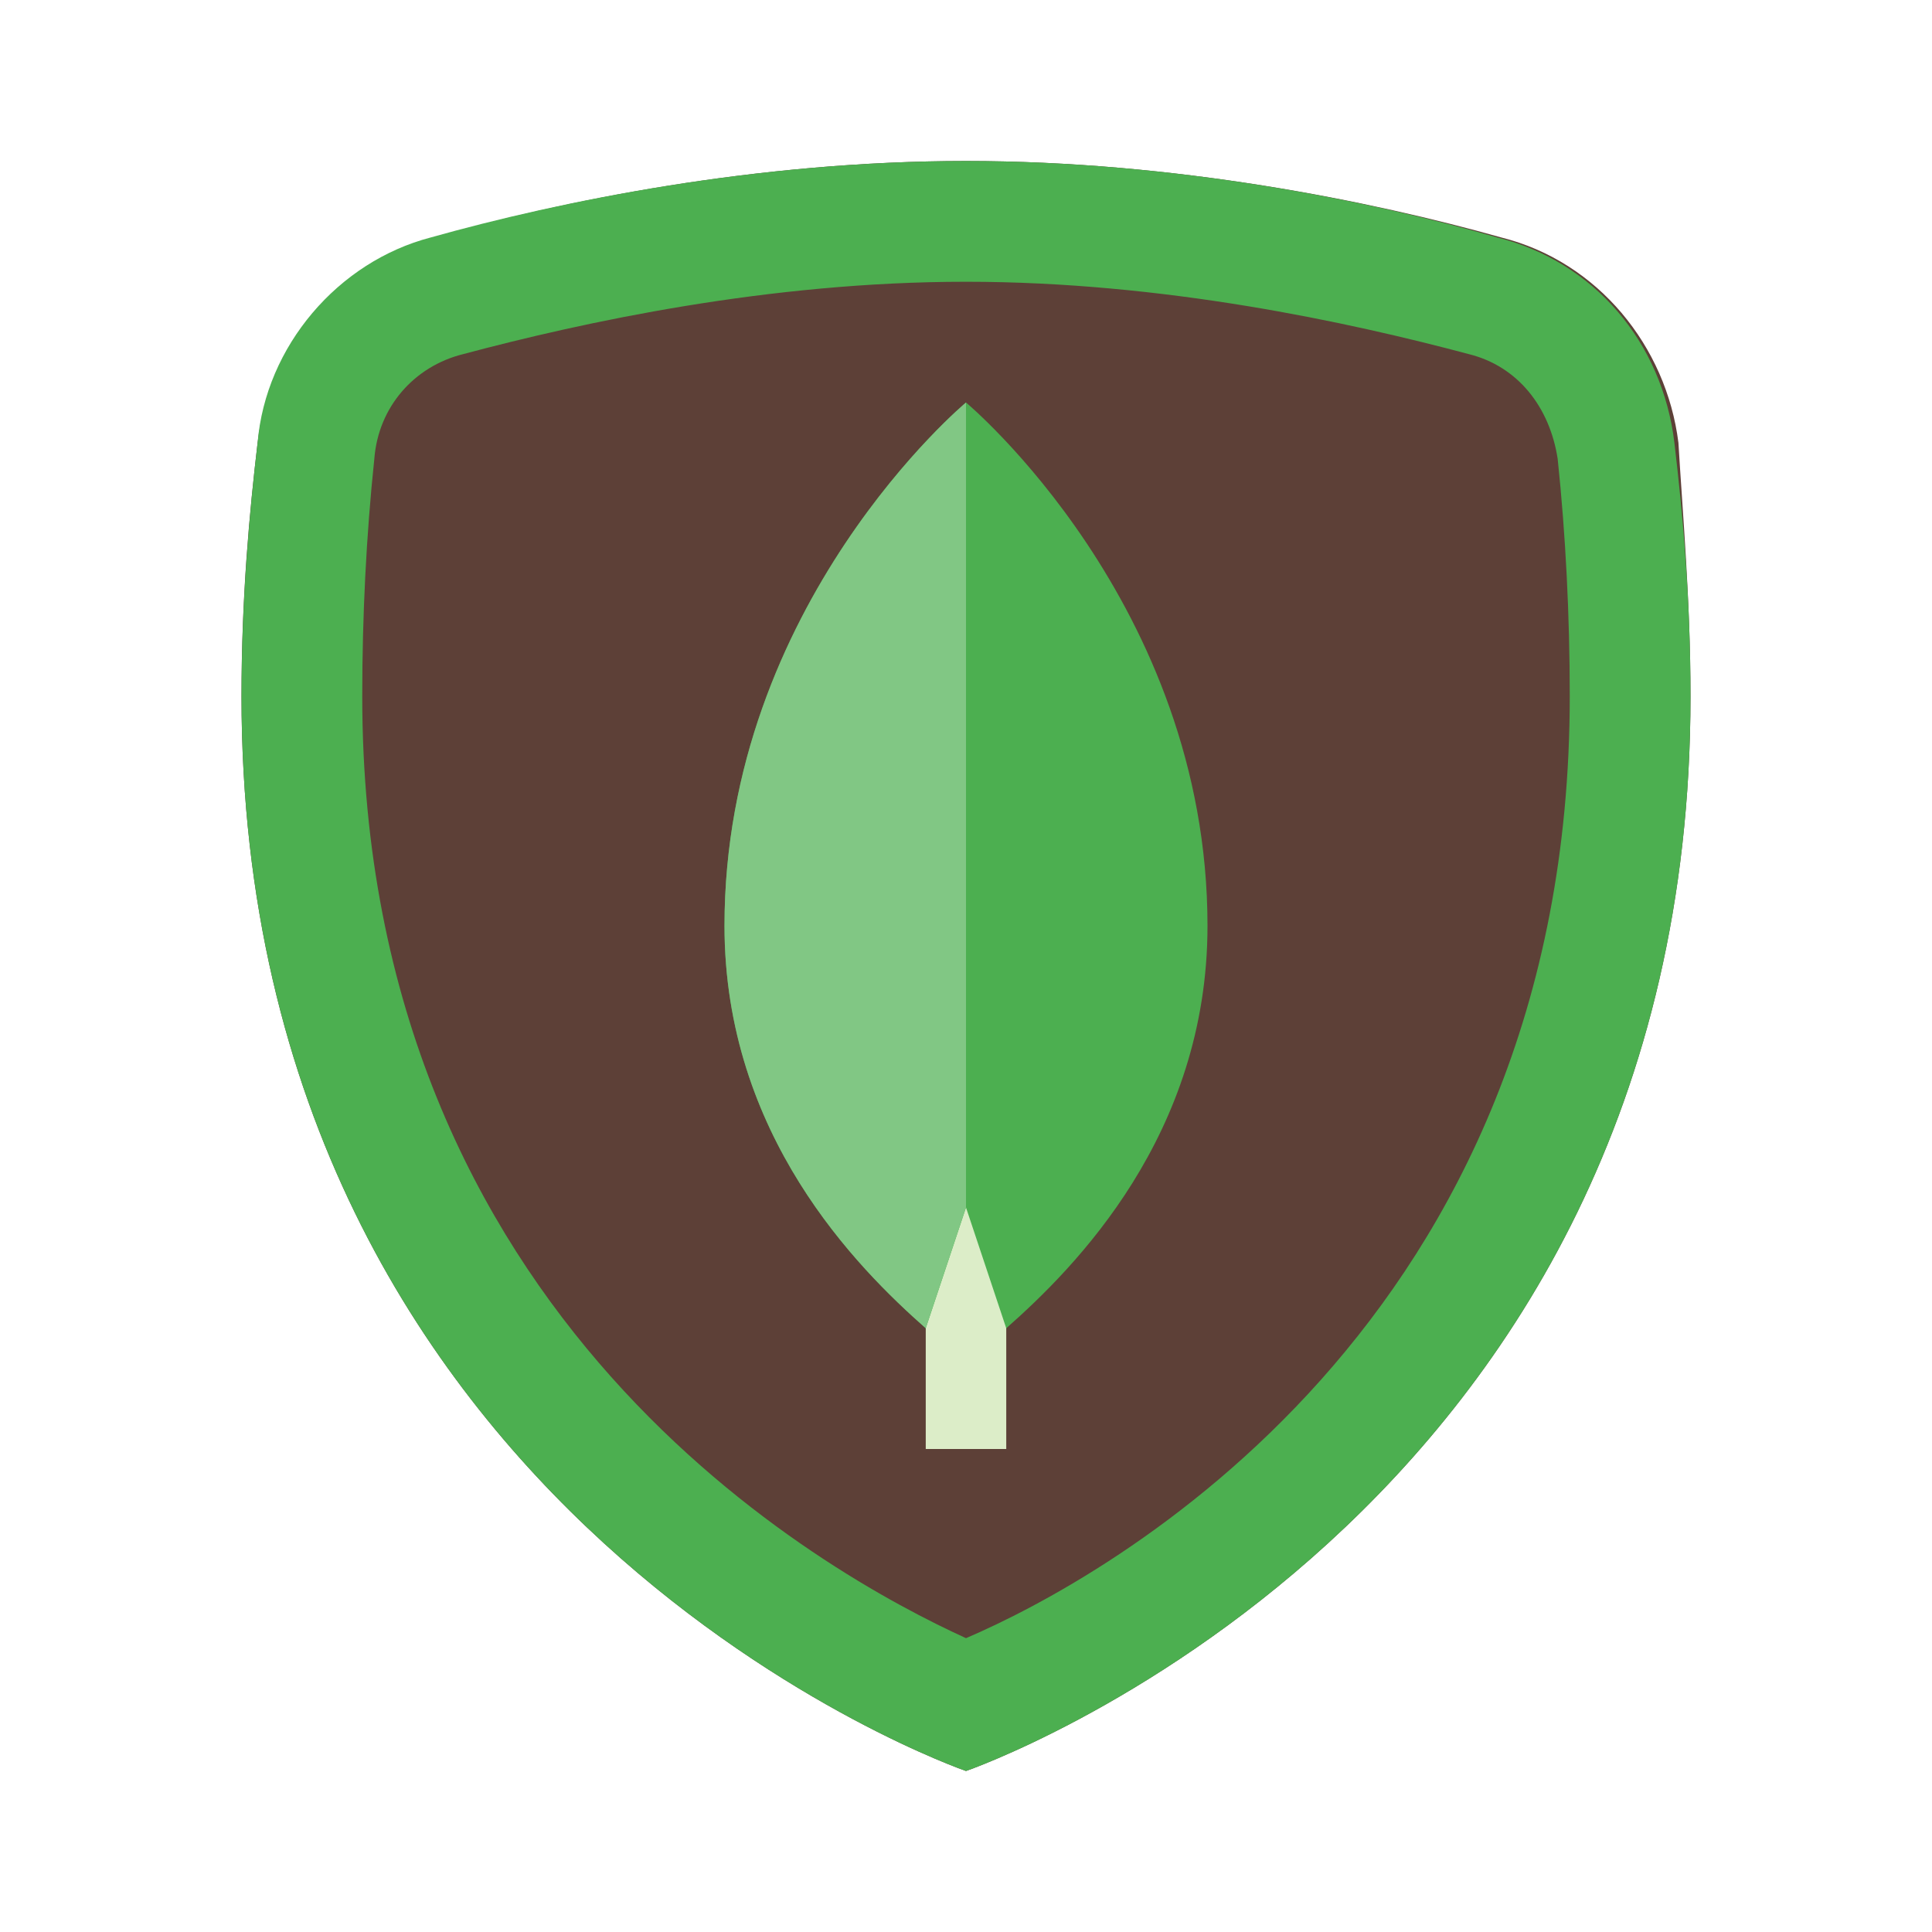
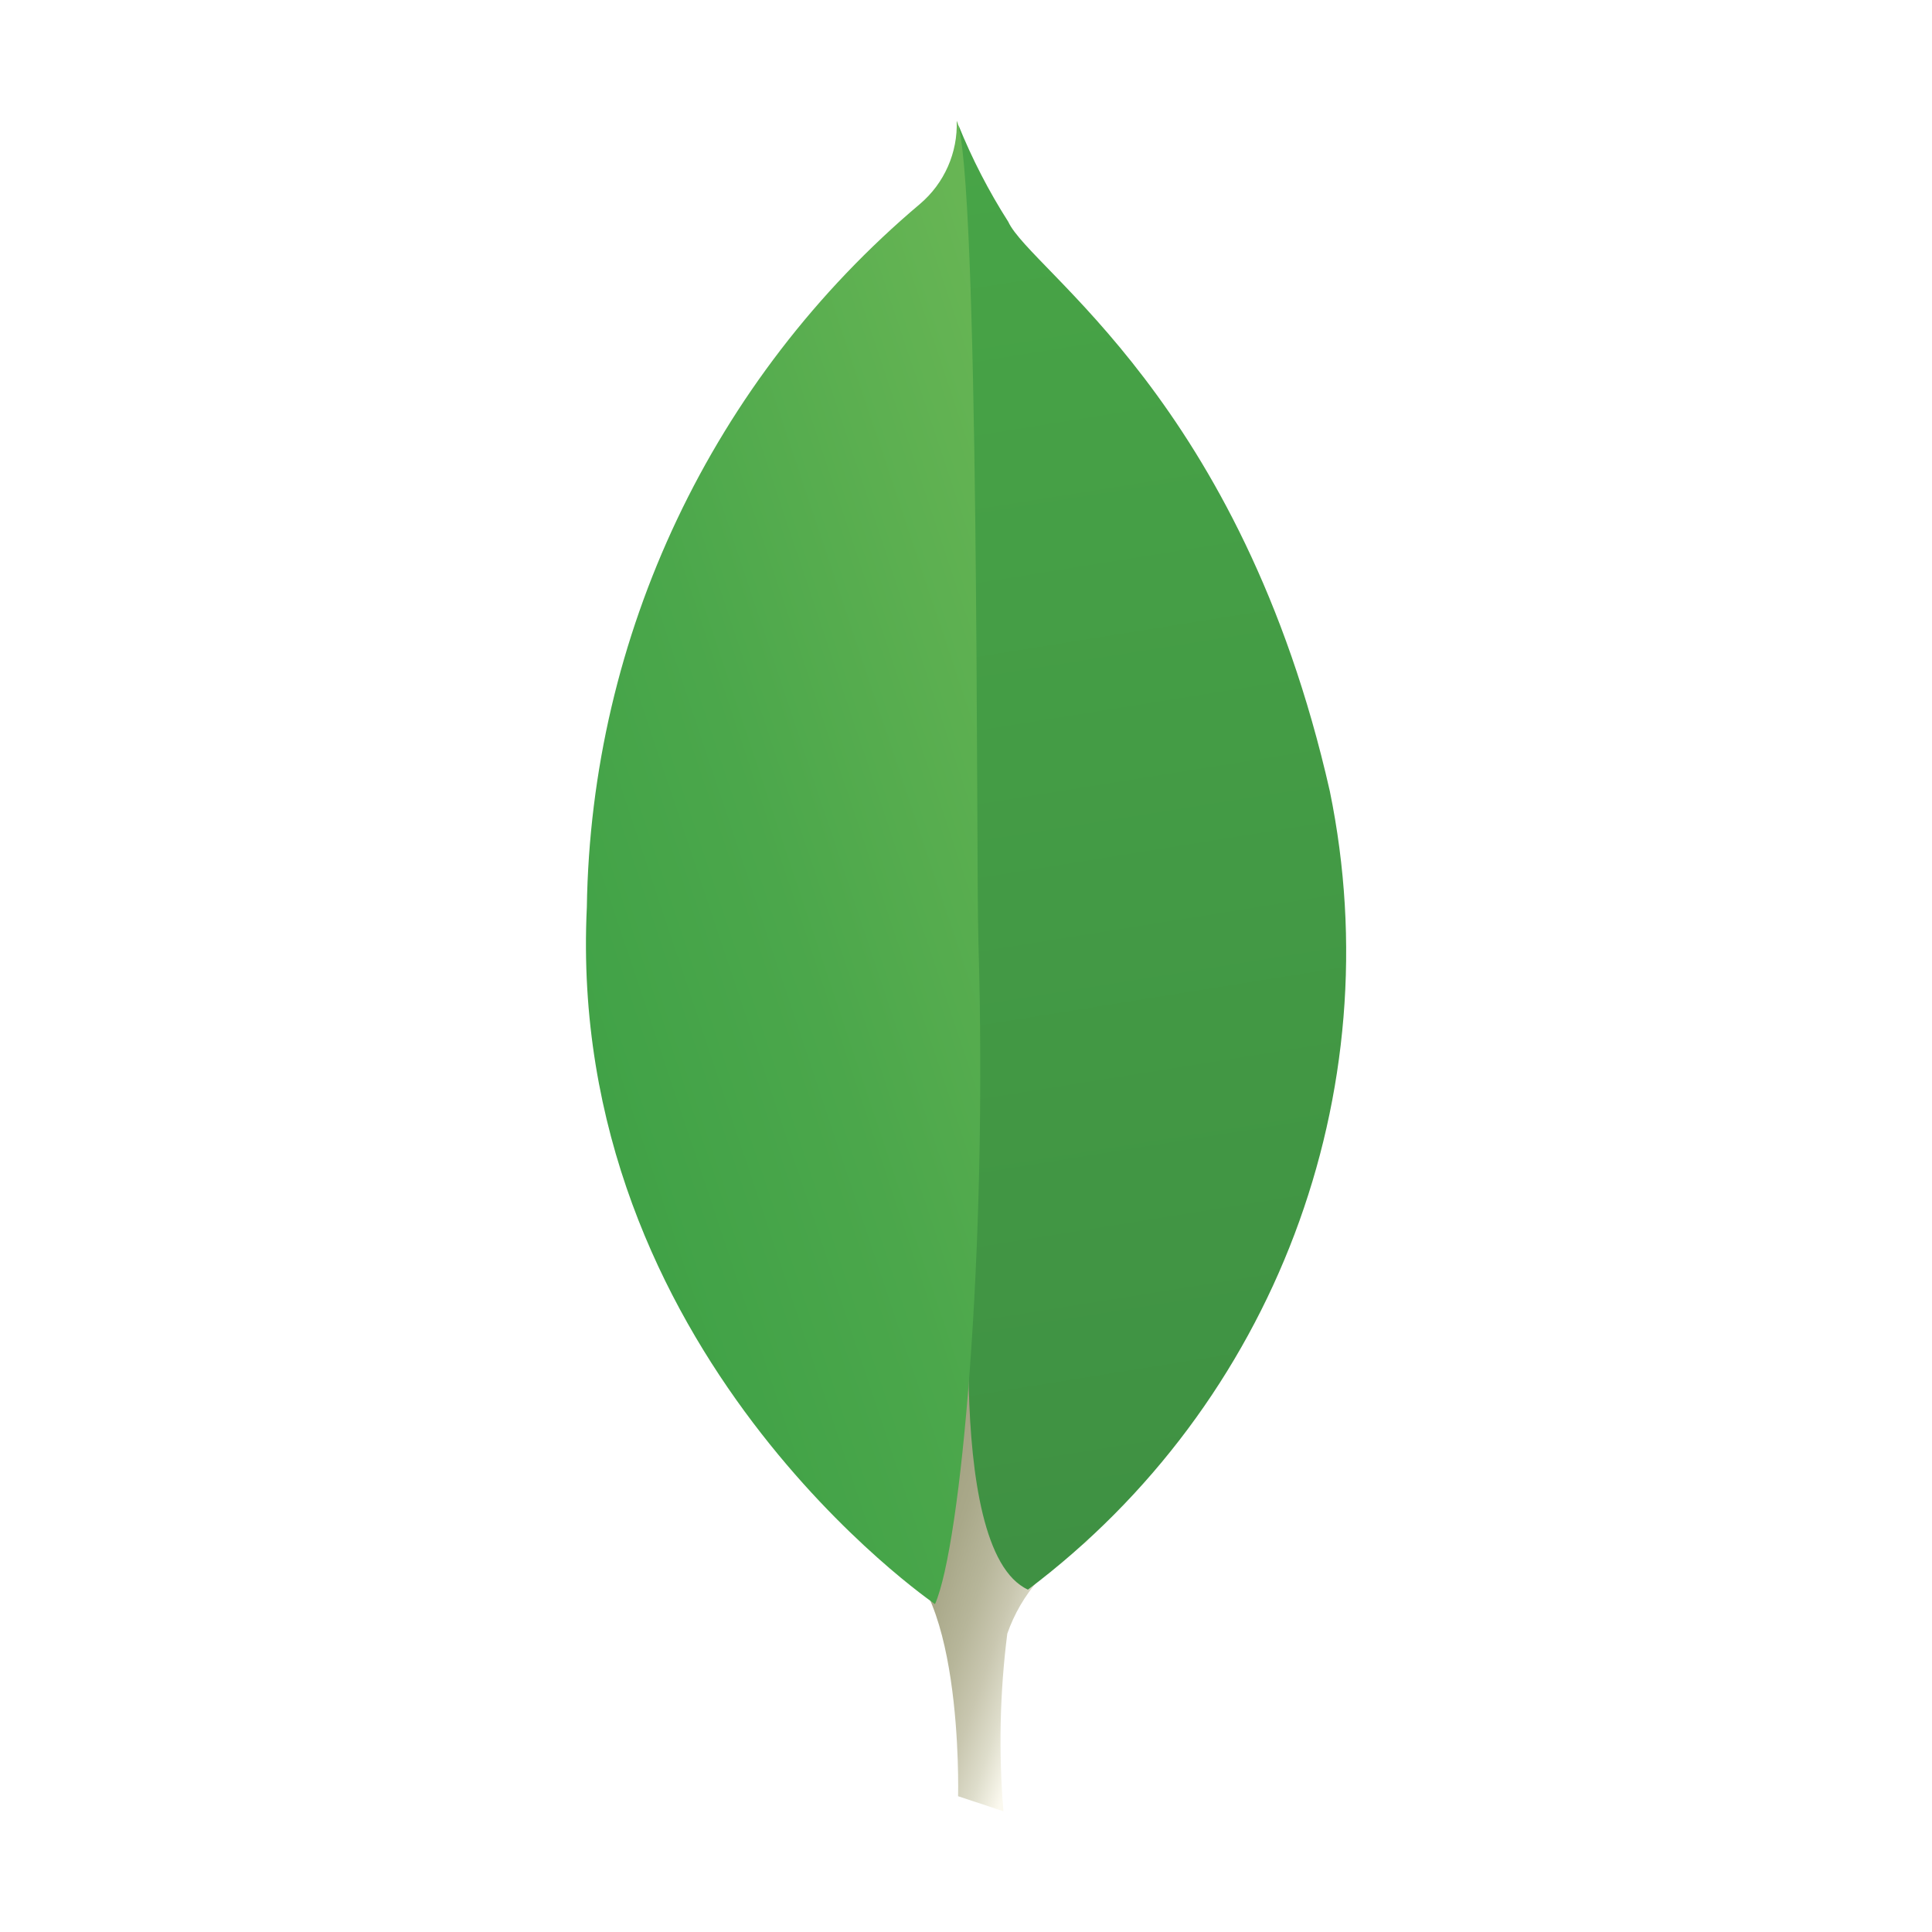
- <svg xmlns="http://www.w3.org/2000/svg" x="0px" y="0px" width="100" height="100" viewBox="0 0 48 48">
-   <path fill="#5d4037" d="M42,17.3C42,37.8,24,44,24,44S6,37.8,6,17.3c0-2.5,0.2-4.6,0.4-6.3c0.3-2.5,2-4.5,4.4-5.1 C13.9,5,18.8,4,24,4s10.1,1,13.3,1.9c2.4,0.6,4.1,2.7,4.4,5.1C41.8,12.7,42,14.9,42,17.3z" />
-   <path fill="#4caf50" d="M24,7c4.9,0,9.5,1,12.5,1.8c1.2,0.3,2,1.3,2.2,2.6c0.2,1.9,0.3,3.9,0.3,5.9c0,15.6-11.5,21.9-15,23.4 c-3.5-1.6-15-7.9-15-23.4c0-2,0.1-4,0.3-5.9c0.1-1.3,1-2.3,2.2-2.6C14.5,8,19.1,7,24,7 M24,4c-5.2,0-10.1,1-13.3,1.9 C8.4,6.5,6.6,8.6,6.4,11C6.2,12.7,6,14.9,6,17.3C6,37.8,24,44,24,44s18-6.2,18-26.7c0-2.5-0.2-4.6-0.4-6.3c-0.3-2.5-2-4.5-4.4-5.1 C34.1,5,29.2,4,24,4L24,4z" />
-   <path fill="#dcedc8" d="M23 28H25V36H23z" />
-   <path fill="#4caf50" d="M24,10c0,0-6,5-6,13c0,5.2,3.3,8.5,5,10l1-3l1,3c1.7-1.5,5-4.8,5-10C30,15,24,10,24,10z" />
-   <path fill="#81c784" d="M24,10c0,0-6,5-6,13c0,5.2,3.3,8.5,5,10l1-3V10z" />
+ <svg xmlns="http://www.w3.org/2000/svg" width="800px" height="800px" viewBox="0 0 32 32">
+   <defs>
+     <linearGradient id="a" x1="-645.732" y1="839.188" x2="-654.59" y2="839.25" gradientTransform="matrix(-0.977, -0.323, -0.29, 0.877, -375.944, -928.287)" gradientUnits="userSpaceOnUse">
+       <stop offset="0.231" stop-color="#999875" />
+       <stop offset="0.563" stop-color="#9b9977" />
+       <stop offset="0.683" stop-color="#a09f7e" />
+       <stop offset="0.768" stop-color="#a9a889" />
+       <stop offset="0.837" stop-color="#b7b69a" />
+       <stop offset="0.896" stop-color="#c9c7b0" />
+       <stop offset="0.948" stop-color="#deddcb" />
+       <stop offset="0.994" stop-color="#f8f6eb" />
+       <stop offset="1" stop-color="#fbf9ef" />
+     </linearGradient>
+     <linearGradient id="b" x1="-644.287" y1="823.405" x2="-657.028" y2="845.476" gradientTransform="matrix(-0.977, -0.323, -0.29, 0.877, -375.944, -928.287)" gradientUnits="userSpaceOnUse">
+       <stop offset="0" stop-color="#48a547" />
+       <stop offset="1" stop-color="#3f9143" />
+     </linearGradient>
+     <linearGradient id="c" x1="-643.386" y1="839.485" x2="-652.418" y2="833.417" gradientTransform="matrix(-0.977, -0.323, -0.29, 0.877, -375.944, -928.287)" gradientUnits="userSpaceOnUse">
+       <stop offset="0" stop-color="#41a247" />
+       <stop offset="0.352" stop-color="#4ba74b" />
+       <stop offset="0.956" stop-color="#67b554" />
+       <stop offset="1" stop-color="#69b655" />
+     </linearGradient>
+   </defs>
+   <path d="M16.62,30l-.751-.249s.1-3.8-1.275-4.067c-.9-1.048.133-44.741,3.423-.149a2.712,2.712,0,0,0-1.333,1.523A14.1,14.1,0,0,0,16.62,30Z" style="fill:url(#a)" />
+   <path d="M17.026,26.329a13.223,13.223,0,0,0,5-13.225C20.556,6.619,17.075,4.487,16.7,3.673a9.792,9.792,0,0,1-.825-1.6l.277,18.069S15.578,25.664,17.026,26.329Z" style="fill:url(#b)" />
+   <path d="M15.487,26.569S9.366,22.4,9.72,15.025A15.54,15.54,0,0,1,15.239,3.377,1.725,1.725,0,0,0,15.846,2c.381.82.319,12.243.359,13.579C16.36,20.776,15.916,25.588,15.487,26.569Z" style="fill:url(#c)" />
</svg>
